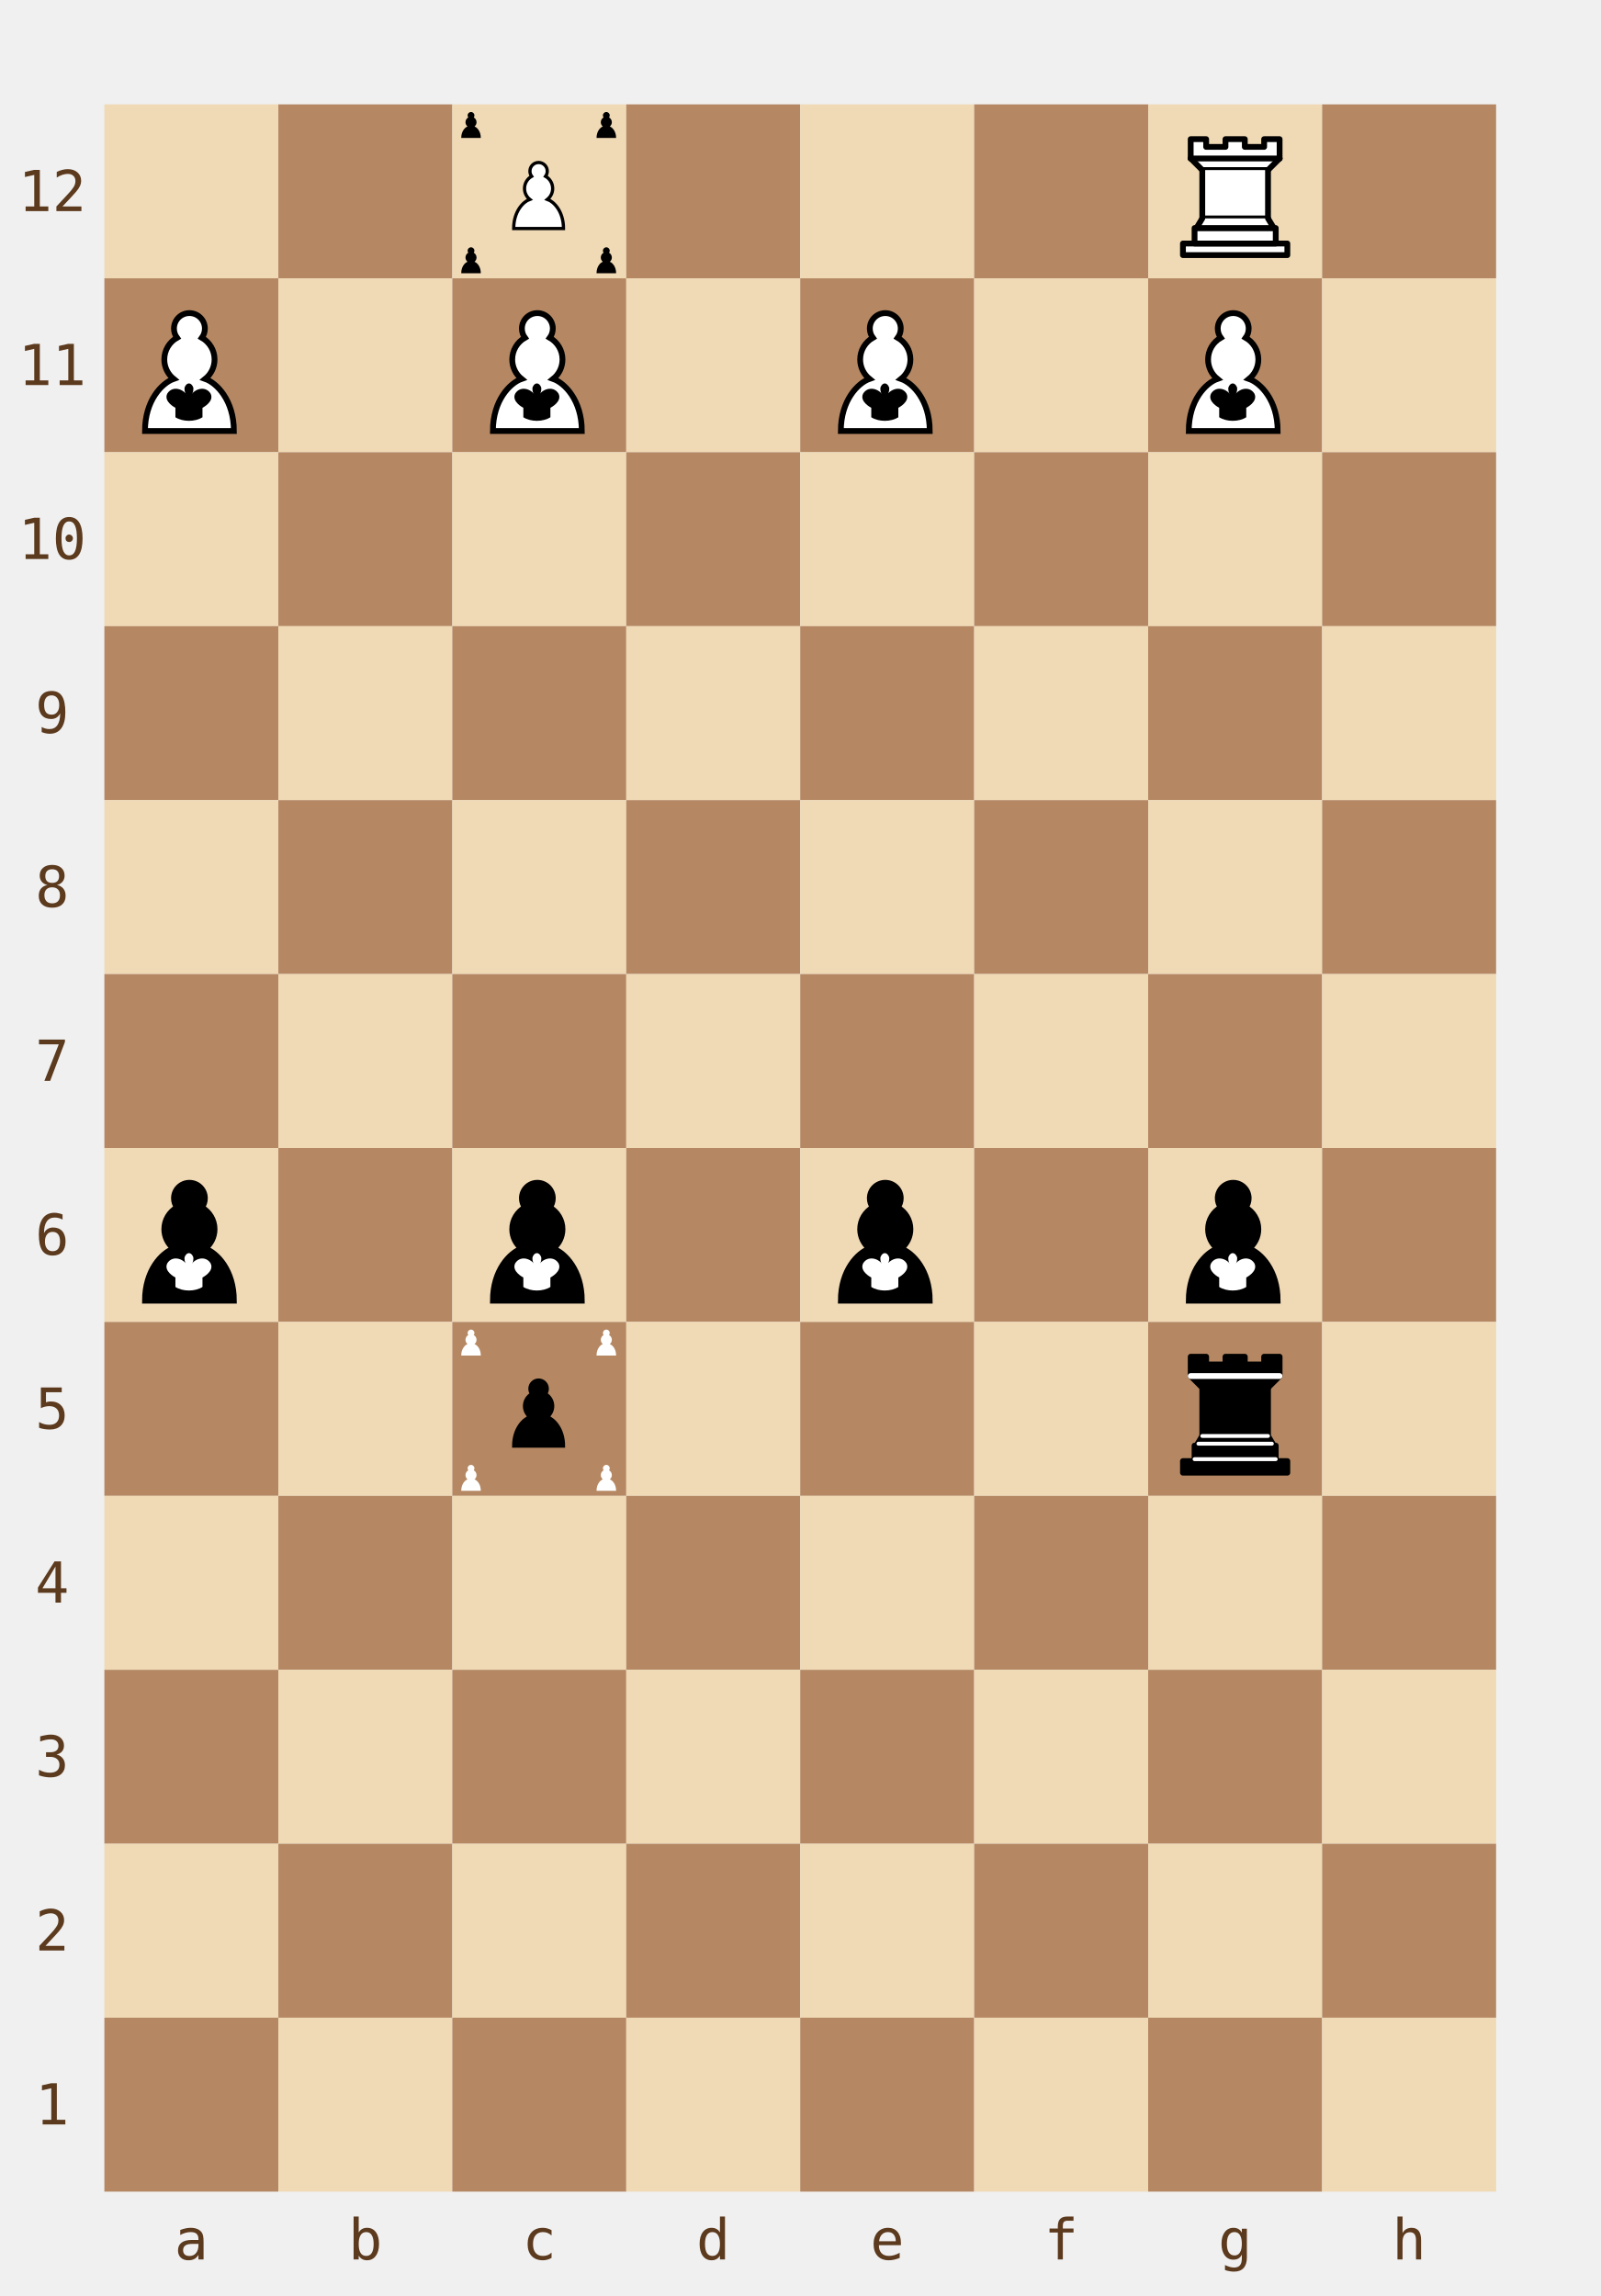
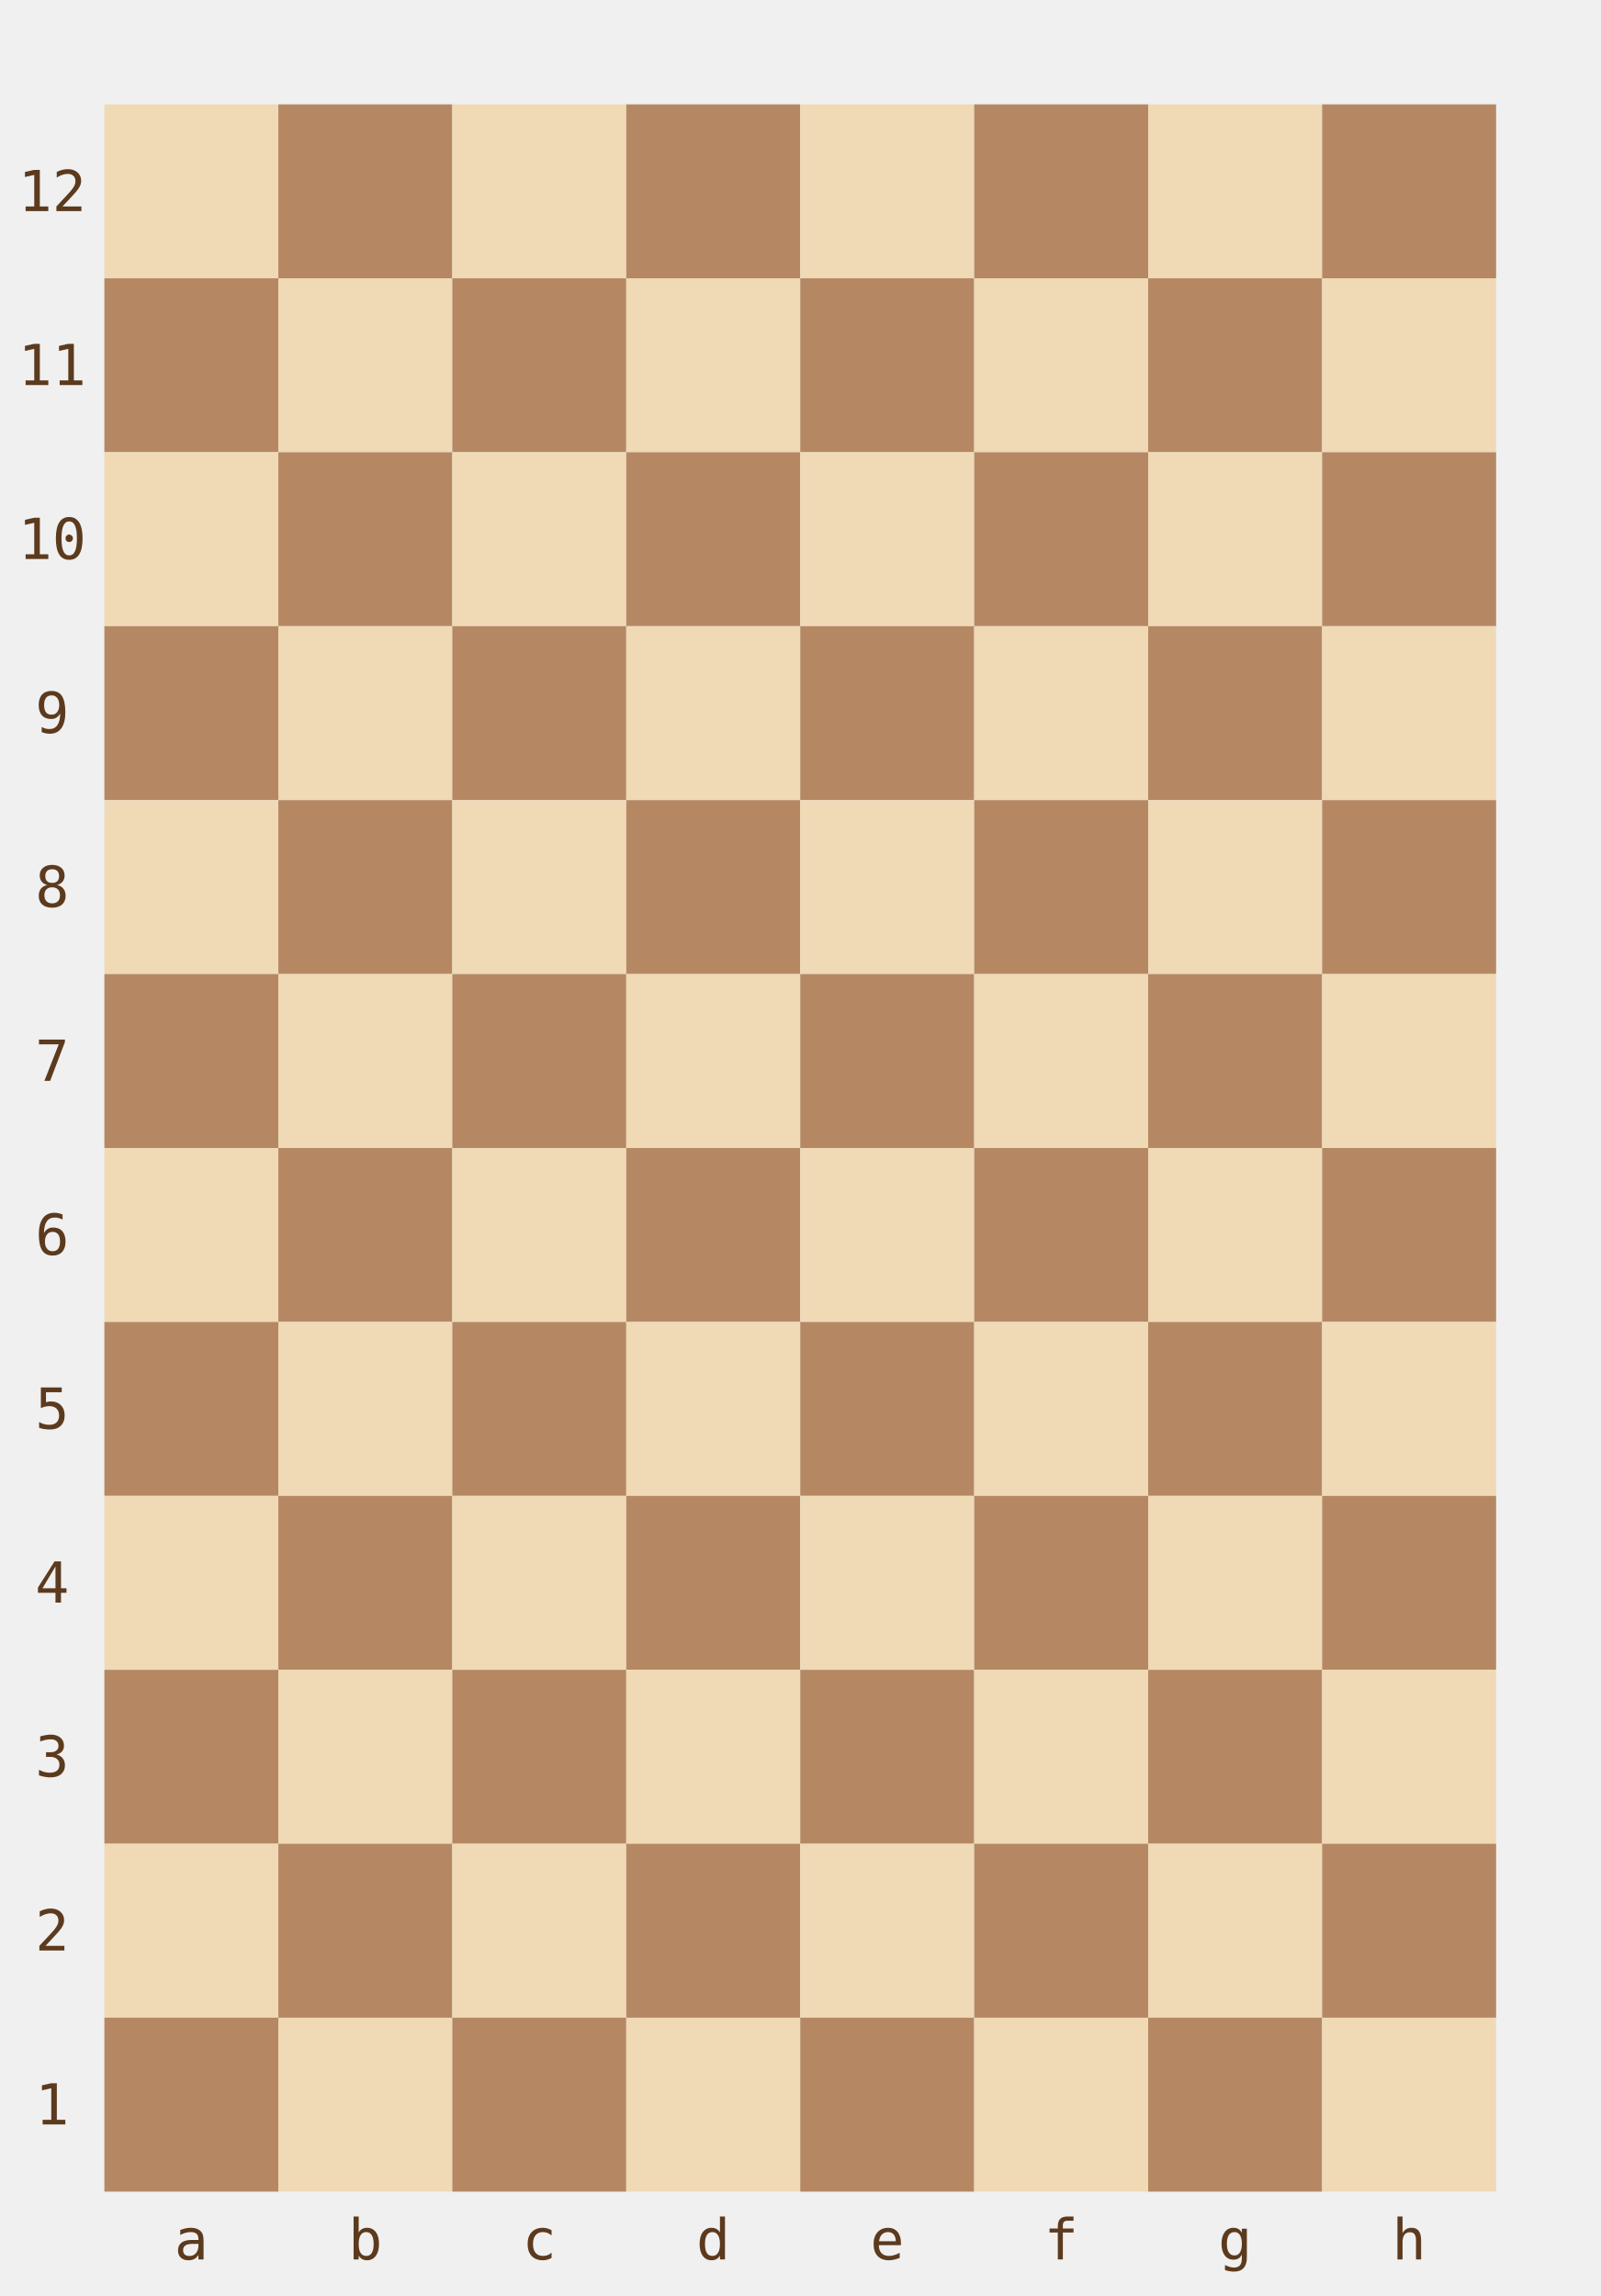
<svg xmlns="http://www.w3.org/2000/svg" viewBox="0 0 368 528" width="368" height="528">
-   <defs>
-     <symbol id="piece-mce-chess-wG" viewBox="0 0 45 45">
-       <g transform="translate(10,10) scale(0.56)">
-         <path d="M 22,9 C 19.79,9 18,10.79 18,13 C 18,13.89 18.29,14.71 18.78,15.38 C 16.83,16.5 15.5,18.59 15.5,21 C 15.5,23.03 16.44,24.84 17.91,26.03 C 14.91,27.09 10.5,31.58 10.5,39.5 L 33.5,39.5 C 33.5,31.58 29.09,27.09 26.09,26.03 C 27.56,24.84 28.5,23.03 28.5,21 C 28.5,18.59 27.17,16.5 25.22,15.38 C 25.71,14.71 26,13.89 26,13 C 26,10.79 24.21,9 22,9 z" style="fill:#fff;stroke:#000;stroke-width:1.5;stroke-linecap:round" />
-       </g>
-       <g transform="translate(0,0) scale(0.22)">
-         <path d="M 22,9 C 19.79,9 18,10.79 18,13 C 18,13.89 18.29,14.71 18.78,15.38 C 16.83,16.5 15.5,18.59 15.5,21 C 15.5,23.03 16.44,24.84 17.91,26.03 C 14.91,27.09 10.5,31.58 10.5,39.5 L 33.5,39.5 C 33.5,31.58 29.09,27.09 26.09,26.03 C 27.56,24.84 28.5,23.03 28.5,21 C 28.5,18.59 27.17,16.5 25.22,15.38 C 25.71,14.71 26,13.89 26,13 C 26,10.79 24.21,9 22,9 z" style="fill:#000;stroke:none" />
-       </g>
-       <g transform="translate(35,0) scale(0.22)">
-         <path d="M 22,9 C 19.79,9 18,10.79 18,13 C 18,13.89 18.29,14.71 18.78,15.38 C 16.83,16.5 15.5,18.59 15.5,21 C 15.5,23.03 16.44,24.84 17.91,26.03 C 14.91,27.09 10.5,31.58 10.5,39.5 L 33.5,39.5 C 33.5,31.58 29.09,27.09 26.09,26.03 C 27.56,24.84 28.5,23.03 28.5,21 C 28.5,18.59 27.17,16.5 25.22,15.38 C 25.71,14.71 26,13.89 26,13 C 26,10.79 24.21,9 22,9 z" style="fill:#000;stroke:none" />
-       </g>
-       <g transform="translate(0,35) scale(0.22)">
-         <path d="M 22,9 C 19.79,9 18,10.79 18,13 C 18,13.89 18.29,14.71 18.78,15.38 C 16.83,16.5 15.5,18.59 15.5,21 C 15.5,23.03 16.44,24.84 17.91,26.03 C 14.91,27.09 10.5,31.58 10.5,39.5 L 33.5,39.5 C 33.5,31.58 29.09,27.09 26.09,26.03 C 27.56,24.84 28.5,23.03 28.5,21 C 28.5,18.59 27.17,16.5 25.22,15.38 C 25.71,14.71 26,13.89 26,13 C 26,10.79 24.21,9 22,9 z" style="fill:#000;stroke:none" />
-       </g>
-       <g transform="translate(35,35) scale(0.22)">
-         <path d="M 22,9 C 19.79,9 18,10.79 18,13 C 18,13.89 18.29,14.71 18.78,15.38 C 16.83,16.5 15.5,18.59 15.5,21 C 15.5,23.03 16.44,24.84 17.91,26.03 C 14.91,27.09 10.5,31.58 10.5,39.5 L 33.5,39.5 C 33.5,31.58 29.09,27.09 26.09,26.03 C 27.56,24.84 28.5,23.03 28.5,21 C 28.5,18.59 27.17,16.5 25.22,15.38 C 25.71,14.71 26,13.89 26,13 C 26,10.79 24.21,9 22,9 z" style="fill:#000;stroke:none" />
-       </g>
-     </symbol>
-     <symbol id="piece-mce-chess-wR" viewBox="0 0 45 45">
-       <g style="fill:#fff;stroke:#000;stroke-width:1.5;stroke-linecap:round;stroke-linejoin:round">
-         <path d="M 9,39 L 36,39 L 36,36 L 9,36 L 9,39 z" />
-         <path d="M 12,36 L 12,32 L 33,32 L 33,36 L 12,36 z" />
-         <path d="M 11,14 L 11,9 L 15,9 L 15,11 L 20,11 L 20,9 L 25,9 L 25,11 L 30,11 L 30,9 L 34,9 L 34,14" />
-         <path d="M 34,14 L 31,17 L 14,17 L 11,14" />
-         <path d="M 31,17 L 31,29.5 L 14,29.5 L 14,17" />
-         <path d="M 31,29.5 L 32.5,32 L 12.5,32 L 14,29.5" />
-         <path d="M 11,14 L 34,14" style="fill:none" />
-       </g>
-     </symbol>
-     <symbol id="piece-mce-chess-wS" viewBox="0 0 45 45">
-       <path d="M 22,9 C 19.79,9 18,10.79 18,13 C 18,13.89 18.29,14.71 18.78,15.38 C 16.83,16.5 15.5,18.59 15.5,21 C 15.5,23.03 16.44,24.84 17.91,26.03 C 14.91,27.09 10.5,31.58 10.5,39.5 L 33.5,39.5 C 33.5,31.58 29.09,27.09 26.09,26.03 C 27.56,24.84 28.5,23.03 28.5,21 C 28.5,18.59 27.17,16.5 25.22,15.38 C 25.71,14.71 26,13.89 26,13 C 26,10.79 24.21,9 22,9 z" style="fill:#fff;stroke:#000;stroke-width:1.5;stroke-linecap:round" />
-       <g transform="translate(14,23) scale(0.35)">
-         <path d="M 22.5,25 C 22.5,25 27,17.5 25.5,14.5 C 25.5,14.5 24.5,12 22.5,12 C 20.5,12 19.5,14.5 19.5,14.5 C 18,17.5 22.5,25 22.5,25" style="fill:#000;stroke:none" />
-         <path d="M 12.5,37 C 18,40.5 27,40.5 32.5,37 L 32.5,30 C 32.5,30 41.5,25.5 38.5,19.5 C 34.5,13 25,16 22.5,23.5 L 22.5,27 L 22.5,23.5 C 20,16 10.5,13 6.5,19.5 C 3.5,25.5 12.5,30 12.5,30 L 12.5,37" style="fill:#000;stroke:none" />
-       </g>
-     </symbol>
-     <symbol id="piece-mce-chess-bS" viewBox="0 0 45 45">
-       <path d="M 22,9 C 19.79,9 18,10.79 18,13 C 18,13.89 18.29,14.71 18.78,15.38 C 16.83,16.5 15.5,18.59 15.5,21 C 15.5,23.03 16.44,24.84 17.91,26.03 C 14.91,27.09 10.5,31.58 10.5,39.5 L 33.5,39.5 C 33.5,31.58 29.09,27.09 26.09,26.03 C 27.56,24.84 28.5,23.03 28.5,21 C 28.5,18.59 27.17,16.5 25.22,15.38 C 25.71,14.71 26,13.89 26,13 C 26,10.79 24.21,9 22,9 z" style="fill:#000;stroke:#000;stroke-width:1.5;stroke-linecap:round" />
-       <g transform="translate(14,23) scale(0.35)">
-         <path d="M 22.5,25 C 22.5,25 27,17.5 25.5,14.5 C 25.5,14.5 24.5,12 22.5,12 C 20.5,12 19.5,14.5 19.5,14.5 C 18,17.5 22.5,25 22.5,25" style="fill:#fff;stroke:none" />
-         <path d="M 12.5,37 C 18,40.5 27,40.5 32.5,37 L 32.5,30 C 32.5,30 41.5,25.5 38.5,19.5 C 34.5,13 25,16 22.5,23.5 L 22.5,27 L 22.5,23.5 C 20,16 10.5,13 6.5,19.5 C 3.5,25.5 12.5,30 12.5,30 L 12.5,37" style="fill:#fff;stroke:none" />
-       </g>
-     </symbol>
-     <symbol id="piece-mce-chess-bG" viewBox="0 0 45 45">
-       <g transform="translate(10,10) scale(0.56)">
-         <path d="M 22,9 C 19.79,9 18,10.79 18,13 C 18,13.89 18.29,14.71 18.78,15.38 C 16.83,16.5 15.5,18.59 15.5,21 C 15.5,23.03 16.44,24.84 17.91,26.03 C 14.91,27.09 10.5,31.58 10.5,39.5 L 33.5,39.5 C 33.5,31.58 29.09,27.09 26.09,26.03 C 27.56,24.84 28.5,23.03 28.5,21 C 28.5,18.59 27.17,16.5 25.22,15.38 C 25.71,14.71 26,13.89 26,13 C 26,10.79 24.21,9 22,9 z" style="fill:#000;stroke:#000;stroke-width:1.5;stroke-linecap:round" />
-       </g>
-       <g transform="translate(0,0) scale(0.22)">
-         <path d="M 22,9 C 19.79,9 18,10.79 18,13 C 18,13.89 18.29,14.71 18.78,15.38 C 16.83,16.5 15.5,18.59 15.5,21 C 15.5,23.03 16.44,24.84 17.91,26.03 C 14.91,27.09 10.5,31.58 10.5,39.5 L 33.5,39.5 C 33.5,31.58 29.09,27.09 26.09,26.03 C 27.56,24.84 28.5,23.03 28.5,21 C 28.5,18.59 27.17,16.5 25.22,15.38 C 25.71,14.71 26,13.89 26,13 C 26,10.79 24.21,9 22,9 z" style="fill:#fff;stroke:none" />
-       </g>
-       <g transform="translate(35,0) scale(0.22)">
-         <path d="M 22,9 C 19.79,9 18,10.79 18,13 C 18,13.89 18.29,14.71 18.78,15.38 C 16.83,16.5 15.5,18.59 15.5,21 C 15.5,23.03 16.44,24.84 17.91,26.03 C 14.91,27.09 10.5,31.58 10.5,39.5 L 33.5,39.5 C 33.5,31.58 29.09,27.09 26.09,26.03 C 27.56,24.84 28.5,23.03 28.5,21 C 28.5,18.59 27.17,16.5 25.22,15.38 C 25.71,14.71 26,13.89 26,13 C 26,10.79 24.21,9 22,9 z" style="fill:#fff;stroke:none" />
-       </g>
-       <g transform="translate(0,35) scale(0.22)">
-         <path d="M 22,9 C 19.79,9 18,10.79 18,13 C 18,13.89 18.29,14.71 18.78,15.38 C 16.83,16.5 15.5,18.59 15.5,21 C 15.5,23.03 16.44,24.84 17.91,26.03 C 14.91,27.09 10.5,31.58 10.5,39.5 L 33.5,39.5 C 33.5,31.58 29.09,27.09 26.09,26.03 C 27.56,24.84 28.5,23.03 28.5,21 C 28.5,18.59 27.17,16.5 25.22,15.38 C 25.71,14.71 26,13.89 26,13 C 26,10.79 24.21,9 22,9 z" style="fill:#fff;stroke:none" />
-       </g>
-       <g transform="translate(35,35) scale(0.22)">
-         <path d="M 22,9 C 19.79,9 18,10.79 18,13 C 18,13.89 18.29,14.71 18.78,15.38 C 16.83,16.5 15.5,18.59 15.5,21 C 15.5,23.03 16.44,24.84 17.91,26.03 C 14.91,27.09 10.5,31.58 10.5,39.5 L 33.5,39.5 C 33.5,31.58 29.09,27.09 26.09,26.03 C 27.56,24.84 28.5,23.03 28.5,21 C 28.5,18.59 27.17,16.5 25.22,15.38 C 25.71,14.71 26,13.89 26,13 C 26,10.79 24.21,9 22,9 z" style="fill:#fff;stroke:none" />
-       </g>
-     </symbol>
-     <symbol id="piece-mce-chess-bR" viewBox="0 0 45 45">
-       <g style="fill:#000;stroke:#000;stroke-width:1.5;stroke-linecap:round;stroke-linejoin:round">
-         <path d="M 9,39 L 36,39 L 36,36 L 9,36 L 9,39 z" />
-         <path d="M 12,36 L 12,32 L 33,32 L 33,36 L 12,36 z" />
-         <path d="M 11,14 L 11,9 L 15,9 L 15,11 L 20,11 L 20,9 L 25,9 L 25,11 L 30,11 L 30,9 L 34,9 L 34,14" />
-         <path d="M 34,14 L 31,17 L 14,17 L 11,14" />
-         <path d="M 31,17 L 31,29.5 L 14,29.5 L 14,17" />
-         <path d="M 31,29.5 L 32.5,32 L 12.5,32 L 14,29.5" />
-         <path d="M 11,14 L 34,14" style="fill:none;stroke:#fff;stroke-linejoin:miter" />
-         <path d="M 12,35.5 L 33,35.5" style="fill:none;stroke:#fff;stroke-width:1" />
-         <path d="M 13,31.5 L 32,31.5" style="fill:none;stroke:#fff;stroke-width:1" />
-         <path d="M 14,29.5 L 31,29.5" style="fill:none;stroke:#fff;stroke-width:1" />
-       </g>
-     </symbol>
-   </defs>
  <rect x="24" y="24" width="40" height="40" fill="#f0d9b5" data-sq="a12" class="board-cell" />
  <rect x="64" y="24" width="40" height="40" fill="#b58863" data-sq="b12" class="board-cell" />
  <rect x="104" y="24" width="40" height="40" fill="#f0d9b5" data-sq="c12" class="board-cell" />
  <rect x="144" y="24" width="40" height="40" fill="#b58863" data-sq="d12" class="board-cell" />
  <rect x="184" y="24" width="40" height="40" fill="#f0d9b5" data-sq="e12" class="board-cell" />
  <rect x="224" y="24" width="40" height="40" fill="#b58863" data-sq="f12" class="board-cell" />
  <rect x="264" y="24" width="40" height="40" fill="#f0d9b5" data-sq="g12" class="board-cell" />
  <rect x="304" y="24" width="40" height="40" fill="#b58863" data-sq="h12" class="board-cell" />
  <rect x="24" y="64" width="40" height="40" fill="#b58863" data-sq="a11" class="board-cell" />
  <rect x="64" y="64" width="40" height="40" fill="#f0d9b5" data-sq="b11" class="board-cell" />
  <rect x="104" y="64" width="40" height="40" fill="#b58863" data-sq="c11" class="board-cell" />
  <rect x="144" y="64" width="40" height="40" fill="#f0d9b5" data-sq="d11" class="board-cell" />
  <rect x="184" y="64" width="40" height="40" fill="#b58863" data-sq="e11" class="board-cell" />
  <rect x="224" y="64" width="40" height="40" fill="#f0d9b5" data-sq="f11" class="board-cell" />
  <rect x="264" y="64" width="40" height="40" fill="#b58863" data-sq="g11" class="board-cell" />
  <rect x="304" y="64" width="40" height="40" fill="#f0d9b5" data-sq="h11" class="board-cell" />
  <rect x="24" y="104" width="40" height="40" fill="#f0d9b5" data-sq="a10" class="board-cell" />
  <rect x="64" y="104" width="40" height="40" fill="#b58863" data-sq="b10" class="board-cell" />
  <rect x="104" y="104" width="40" height="40" fill="#f0d9b5" data-sq="c10" class="board-cell" />
  <rect x="144" y="104" width="40" height="40" fill="#b58863" data-sq="d10" class="board-cell" />
  <rect x="184" y="104" width="40" height="40" fill="#f0d9b5" data-sq="e10" class="board-cell" />
  <rect x="224" y="104" width="40" height="40" fill="#b58863" data-sq="f10" class="board-cell" />
  <rect x="264" y="104" width="40" height="40" fill="#f0d9b5" data-sq="g10" class="board-cell" />
  <rect x="304" y="104" width="40" height="40" fill="#b58863" data-sq="h10" class="board-cell" />
  <rect x="24" y="144" width="40" height="40" fill="#b58863" data-sq="a9" class="board-cell" />
  <rect x="64" y="144" width="40" height="40" fill="#f0d9b5" data-sq="b9" class="board-cell" />
  <rect x="104" y="144" width="40" height="40" fill="#b58863" data-sq="c9" class="board-cell" />
  <rect x="144" y="144" width="40" height="40" fill="#f0d9b5" data-sq="d9" class="board-cell" />
  <rect x="184" y="144" width="40" height="40" fill="#b58863" data-sq="e9" class="board-cell" />
  <rect x="224" y="144" width="40" height="40" fill="#f0d9b5" data-sq="f9" class="board-cell" />
  <rect x="264" y="144" width="40" height="40" fill="#b58863" data-sq="g9" class="board-cell" />
  <rect x="304" y="144" width="40" height="40" fill="#f0d9b5" data-sq="h9" class="board-cell" />
  <rect x="24" y="184" width="40" height="40" fill="#f0d9b5" data-sq="a8" class="board-cell" />
  <rect x="64" y="184" width="40" height="40" fill="#b58863" data-sq="b8" class="board-cell" />
  <rect x="104" y="184" width="40" height="40" fill="#f0d9b5" data-sq="c8" class="board-cell" />
  <rect x="144" y="184" width="40" height="40" fill="#b58863" data-sq="d8" class="board-cell" />
  <rect x="184" y="184" width="40" height="40" fill="#f0d9b5" data-sq="e8" class="board-cell" />
  <rect x="224" y="184" width="40" height="40" fill="#b58863" data-sq="f8" class="board-cell" />
  <rect x="264" y="184" width="40" height="40" fill="#f0d9b5" data-sq="g8" class="board-cell" />
  <rect x="304" y="184" width="40" height="40" fill="#b58863" data-sq="h8" class="board-cell" />
  <rect x="24" y="224" width="40" height="40" fill="#b58863" data-sq="a7" class="board-cell" />
  <rect x="64" y="224" width="40" height="40" fill="#f0d9b5" data-sq="b7" class="board-cell" />
  <rect x="104" y="224" width="40" height="40" fill="#b58863" data-sq="c7" class="board-cell" />
  <rect x="144" y="224" width="40" height="40" fill="#f0d9b5" data-sq="d7" class="board-cell" />
  <rect x="184" y="224" width="40" height="40" fill="#b58863" data-sq="e7" class="board-cell" />
  <rect x="224" y="224" width="40" height="40" fill="#f0d9b5" data-sq="f7" class="board-cell" />
  <rect x="264" y="224" width="40" height="40" fill="#b58863" data-sq="g7" class="board-cell" />
  <rect x="304" y="224" width="40" height="40" fill="#f0d9b5" data-sq="h7" class="board-cell" />
  <rect x="24" y="264" width="40" height="40" fill="#f0d9b5" data-sq="a6" class="board-cell" />
  <rect x="64" y="264" width="40" height="40" fill="#b58863" data-sq="b6" class="board-cell" />
  <rect x="104" y="264" width="40" height="40" fill="#f0d9b5" data-sq="c6" class="board-cell" />
  <rect x="144" y="264" width="40" height="40" fill="#b58863" data-sq="d6" class="board-cell" />
  <rect x="184" y="264" width="40" height="40" fill="#f0d9b5" data-sq="e6" class="board-cell" />
  <rect x="224" y="264" width="40" height="40" fill="#b58863" data-sq="f6" class="board-cell" />
  <rect x="264" y="264" width="40" height="40" fill="#f0d9b5" data-sq="g6" class="board-cell" />
  <rect x="304" y="264" width="40" height="40" fill="#b58863" data-sq="h6" class="board-cell" />
  <rect x="24" y="304" width="40" height="40" fill="#b58863" data-sq="a5" class="board-cell" />
  <rect x="64" y="304" width="40" height="40" fill="#f0d9b5" data-sq="b5" class="board-cell" />
  <rect x="104" y="304" width="40" height="40" fill="#b58863" data-sq="c5" class="board-cell" />
  <rect x="144" y="304" width="40" height="40" fill="#f0d9b5" data-sq="d5" class="board-cell" />
  <rect x="184" y="304" width="40" height="40" fill="#b58863" data-sq="e5" class="board-cell" />
  <rect x="224" y="304" width="40" height="40" fill="#f0d9b5" data-sq="f5" class="board-cell" />
  <rect x="264" y="304" width="40" height="40" fill="#b58863" data-sq="g5" class="board-cell" />
  <rect x="304" y="304" width="40" height="40" fill="#f0d9b5" data-sq="h5" class="board-cell" />
  <rect x="24" y="344" width="40" height="40" fill="#f0d9b5" data-sq="a4" class="board-cell" />
  <rect x="64" y="344" width="40" height="40" fill="#b58863" data-sq="b4" class="board-cell" />
  <rect x="104" y="344" width="40" height="40" fill="#f0d9b5" data-sq="c4" class="board-cell" />
  <rect x="144" y="344" width="40" height="40" fill="#b58863" data-sq="d4" class="board-cell" />
  <rect x="184" y="344" width="40" height="40" fill="#f0d9b5" data-sq="e4" class="board-cell" />
  <rect x="224" y="344" width="40" height="40" fill="#b58863" data-sq="f4" class="board-cell" />
  <rect x="264" y="344" width="40" height="40" fill="#f0d9b5" data-sq="g4" class="board-cell" />
  <rect x="304" y="344" width="40" height="40" fill="#b58863" data-sq="h4" class="board-cell" />
  <rect x="24" y="384" width="40" height="40" fill="#b58863" data-sq="a3" class="board-cell" />
  <rect x="64" y="384" width="40" height="40" fill="#f0d9b5" data-sq="b3" class="board-cell" />
  <rect x="104" y="384" width="40" height="40" fill="#b58863" data-sq="c3" class="board-cell" />
  <rect x="144" y="384" width="40" height="40" fill="#f0d9b5" data-sq="d3" class="board-cell" />
  <rect x="184" y="384" width="40" height="40" fill="#b58863" data-sq="e3" class="board-cell" />
  <rect x="224" y="384" width="40" height="40" fill="#f0d9b5" data-sq="f3" class="board-cell" />
  <rect x="264" y="384" width="40" height="40" fill="#b58863" data-sq="g3" class="board-cell" />
  <rect x="304" y="384" width="40" height="40" fill="#f0d9b5" data-sq="h3" class="board-cell" />
  <rect x="24" y="424" width="40" height="40" fill="#f0d9b5" data-sq="a2" class="board-cell" />
  <rect x="64" y="424" width="40" height="40" fill="#b58863" data-sq="b2" class="board-cell" />
  <rect x="104" y="424" width="40" height="40" fill="#f0d9b5" data-sq="c2" class="board-cell" />
  <rect x="144" y="424" width="40" height="40" fill="#b58863" data-sq="d2" class="board-cell" />
  <rect x="184" y="424" width="40" height="40" fill="#f0d9b5" data-sq="e2" class="board-cell" />
  <rect x="224" y="424" width="40" height="40" fill="#b58863" data-sq="f2" class="board-cell" />
  <rect x="264" y="424" width="40" height="40" fill="#f0d9b5" data-sq="g2" class="board-cell" />
  <rect x="304" y="424" width="40" height="40" fill="#b58863" data-sq="h2" class="board-cell" />
  <rect x="24" y="464" width="40" height="40" fill="#b58863" data-sq="a1" class="board-cell" />
  <rect x="64" y="464" width="40" height="40" fill="#f0d9b5" data-sq="b1" class="board-cell" />
  <rect x="104" y="464" width="40" height="40" fill="#b58863" data-sq="c1" class="board-cell" />
  <rect x="144" y="464" width="40" height="40" fill="#f0d9b5" data-sq="d1" class="board-cell" />
  <rect x="184" y="464" width="40" height="40" fill="#b58863" data-sq="e1" class="board-cell" />
  <rect x="224" y="464" width="40" height="40" fill="#f0d9b5" data-sq="f1" class="board-cell" />
  <rect x="264" y="464" width="40" height="40" fill="#b58863" data-sq="g1" class="board-cell" />
  <rect x="304" y="464" width="40" height="40" fill="#f0d9b5" data-sq="h1" class="board-cell" />
-   <g pointer-events="none">
-     <use href="#piece-mce-chess-wG" x="104" y="24" width="40" height="40" />
-     <use href="#piece-mce-chess-wR" x="264" y="24" width="40" height="40" />
-     <use href="#piece-mce-chess-wS" x="24" y="64" width="40" height="40" />
-     <use href="#piece-mce-chess-wS" x="104" y="64" width="40" height="40" />
-     <use href="#piece-mce-chess-wS" x="184" y="64" width="40" height="40" />
-     <use href="#piece-mce-chess-wS" x="264" y="64" width="40" height="40" />
-     <use href="#piece-mce-chess-bS" x="24" y="264" width="40" height="40" />
-     <use href="#piece-mce-chess-bS" x="104" y="264" width="40" height="40" />
-     <use href="#piece-mce-chess-bS" x="184" y="264" width="40" height="40" />
-     <use href="#piece-mce-chess-bS" x="264" y="264" width="40" height="40" />
-     <use href="#piece-mce-chess-bG" x="104" y="304" width="40" height="40" />
-     <use href="#piece-mce-chess-bR" x="264" y="304" width="40" height="40" />
-   </g>
  <text x="44" y="519.6" text-anchor="middle" font-size="13" fill="#5c3a1e" font-family="monospace">a</text>
  <text x="84" y="519.6" text-anchor="middle" font-size="13" fill="#5c3a1e" font-family="monospace">b</text>
  <text x="124" y="519.6" text-anchor="middle" font-size="13" fill="#5c3a1e" font-family="monospace">c</text>
  <text x="164" y="519.6" text-anchor="middle" font-size="13" fill="#5c3a1e" font-family="monospace">d</text>
  <text x="204" y="519.6" text-anchor="middle" font-size="13" fill="#5c3a1e" font-family="monospace">e</text>
  <text x="244" y="519.6" text-anchor="middle" font-size="13" fill="#5c3a1e" font-family="monospace">f</text>
  <text x="284" y="519.6" text-anchor="middle" font-size="13" fill="#5c3a1e" font-family="monospace">g</text>
  <text x="324" y="519.6" text-anchor="middle" font-size="13" fill="#5c3a1e" font-family="monospace">h</text>
  <text x="12" y="48.55" text-anchor="middle" font-size="13" fill="#5c3a1e" font-family="monospace">12</text>
  <text x="12" y="88.55" text-anchor="middle" font-size="13" fill="#5c3a1e" font-family="monospace">11</text>
  <text x="12" y="128.55" text-anchor="middle" font-size="13" fill="#5c3a1e" font-family="monospace">10</text>
  <text x="12" y="168.55" text-anchor="middle" font-size="13" fill="#5c3a1e" font-family="monospace">9</text>
  <text x="12" y="208.55" text-anchor="middle" font-size="13" fill="#5c3a1e" font-family="monospace">8</text>
  <text x="12" y="248.55" text-anchor="middle" font-size="13" fill="#5c3a1e" font-family="monospace">7</text>
  <text x="12" y="288.55" text-anchor="middle" font-size="13" fill="#5c3a1e" font-family="monospace">6</text>
  <text x="12" y="328.55" text-anchor="middle" font-size="13" fill="#5c3a1e" font-family="monospace">5</text>
  <text x="12" y="368.55" text-anchor="middle" font-size="13" fill="#5c3a1e" font-family="monospace">4</text>
  <text x="12" y="408.55" text-anchor="middle" font-size="13" fill="#5c3a1e" font-family="monospace">3</text>
  <text x="12" y="448.55" text-anchor="middle" font-size="13" fill="#5c3a1e" font-family="monospace">2</text>
  <text x="12" y="488.55" text-anchor="middle" font-size="13" fill="#5c3a1e" font-family="monospace">1</text>
</svg>
